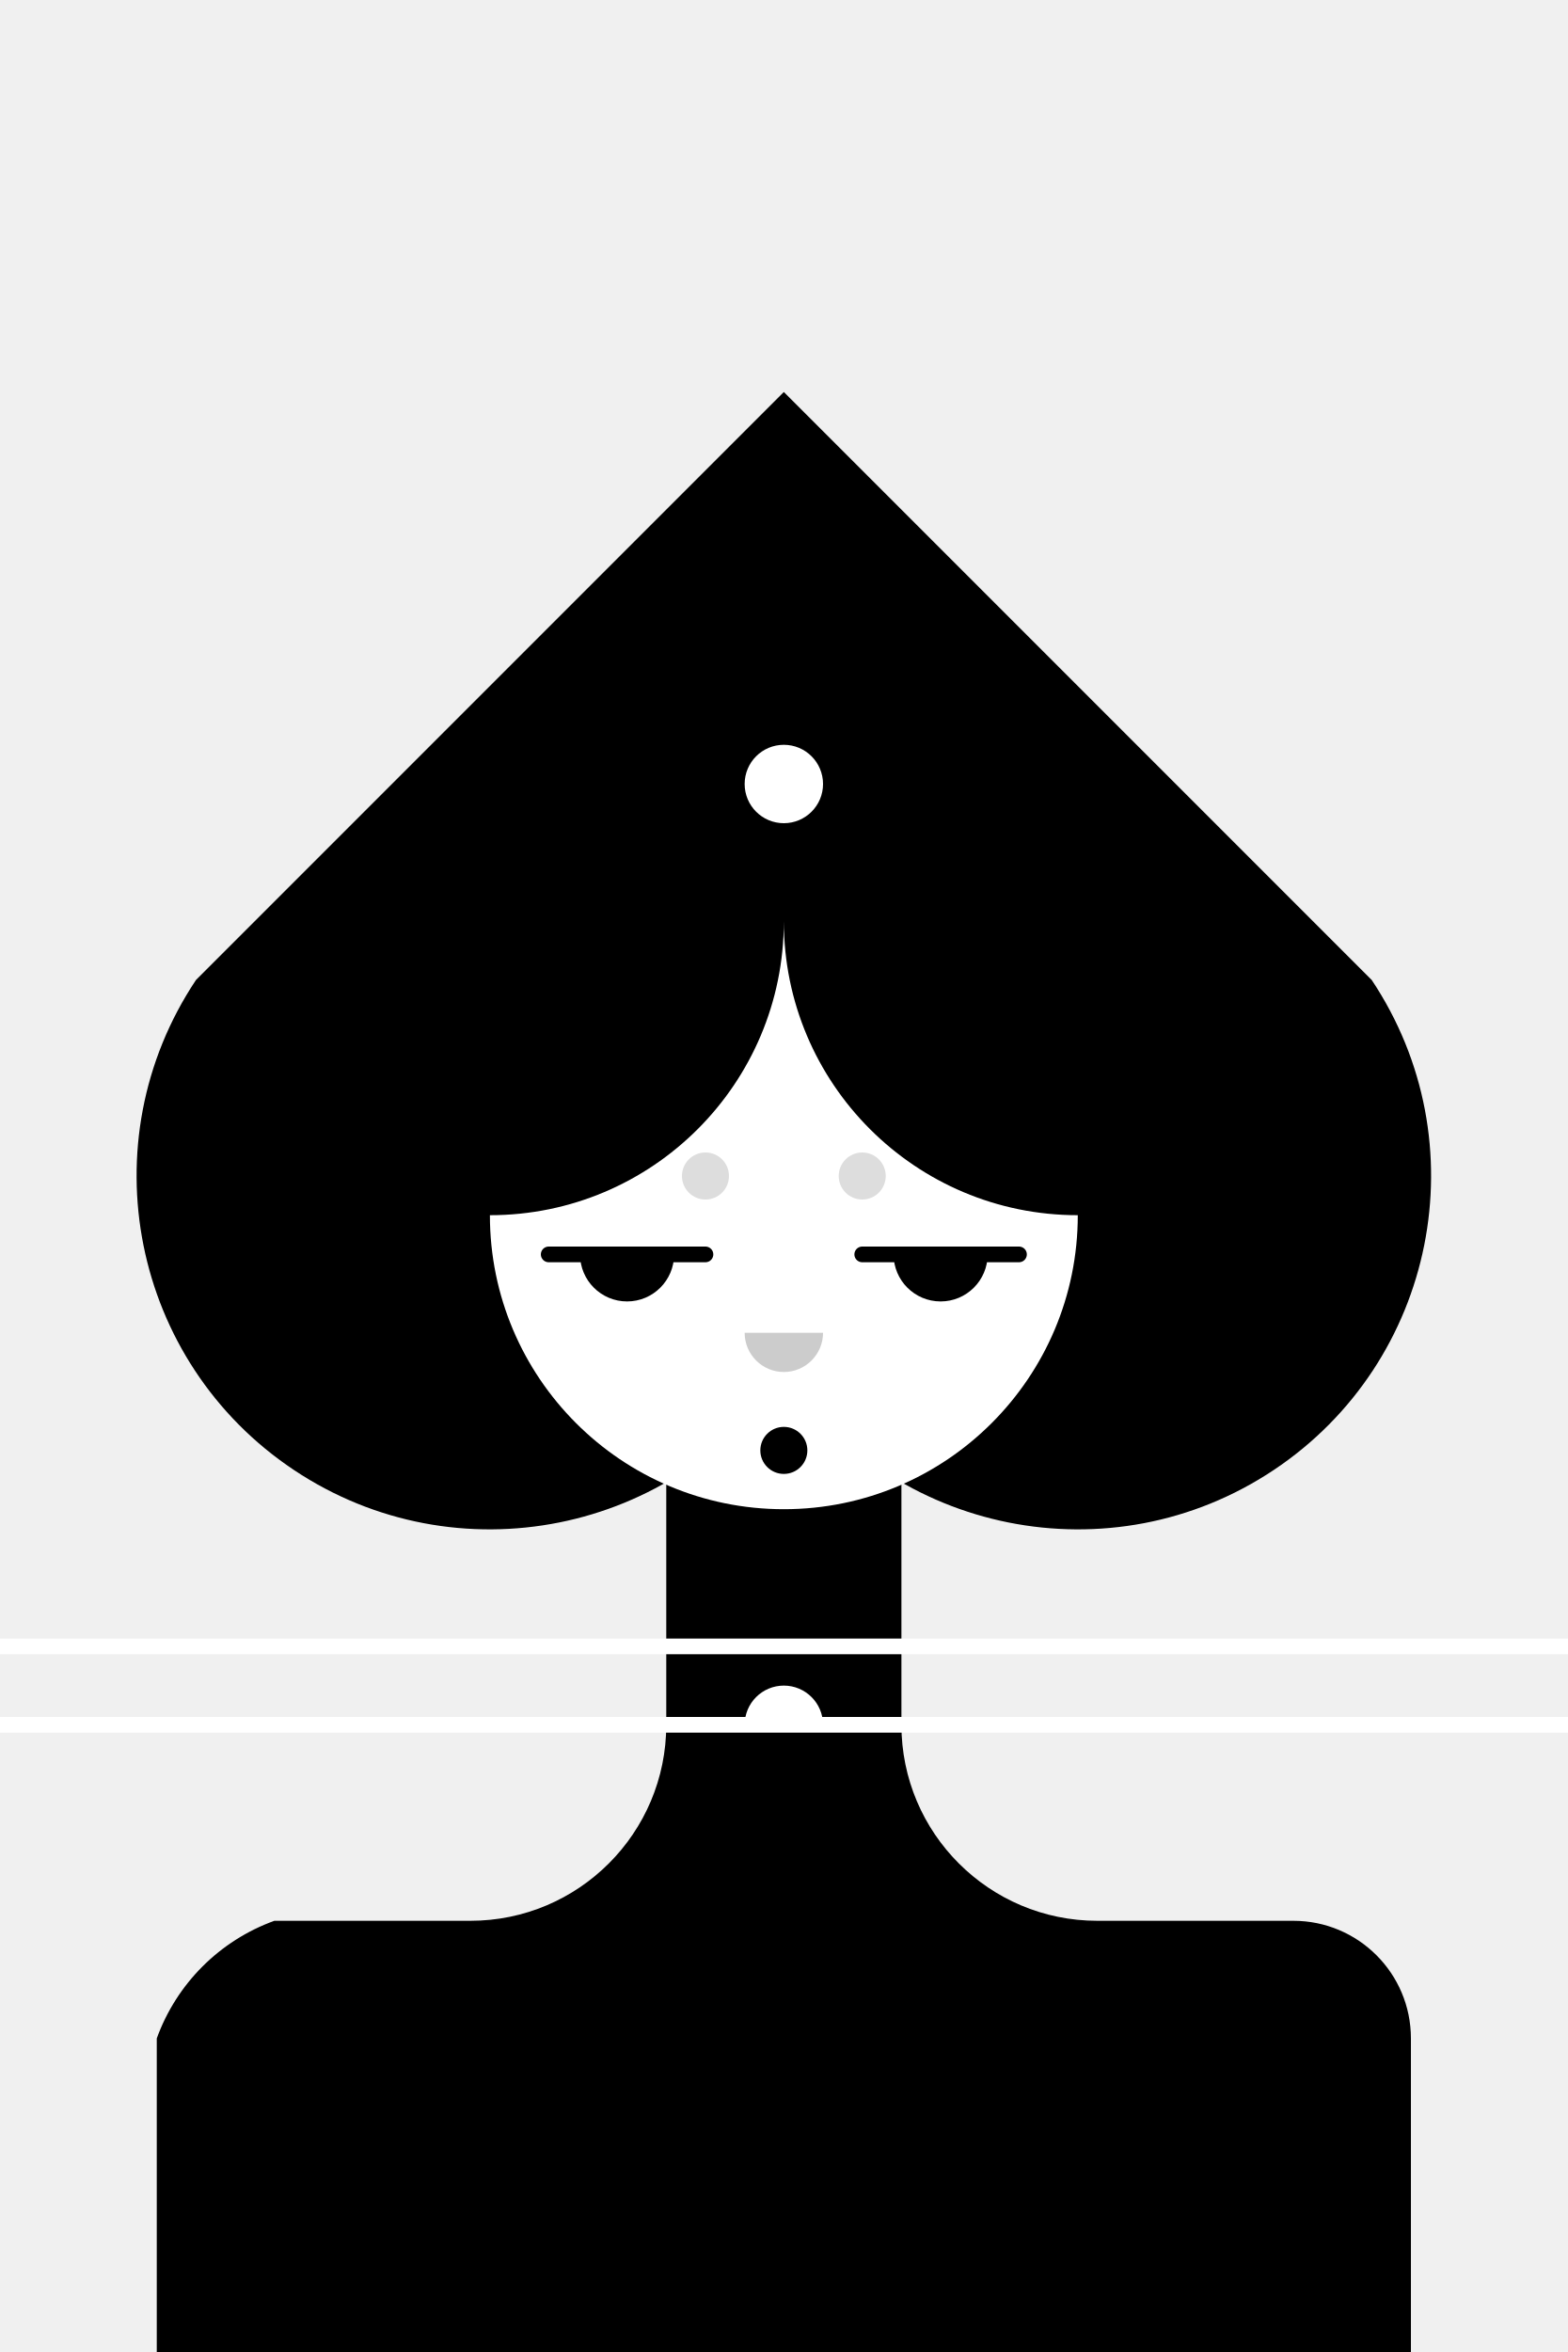
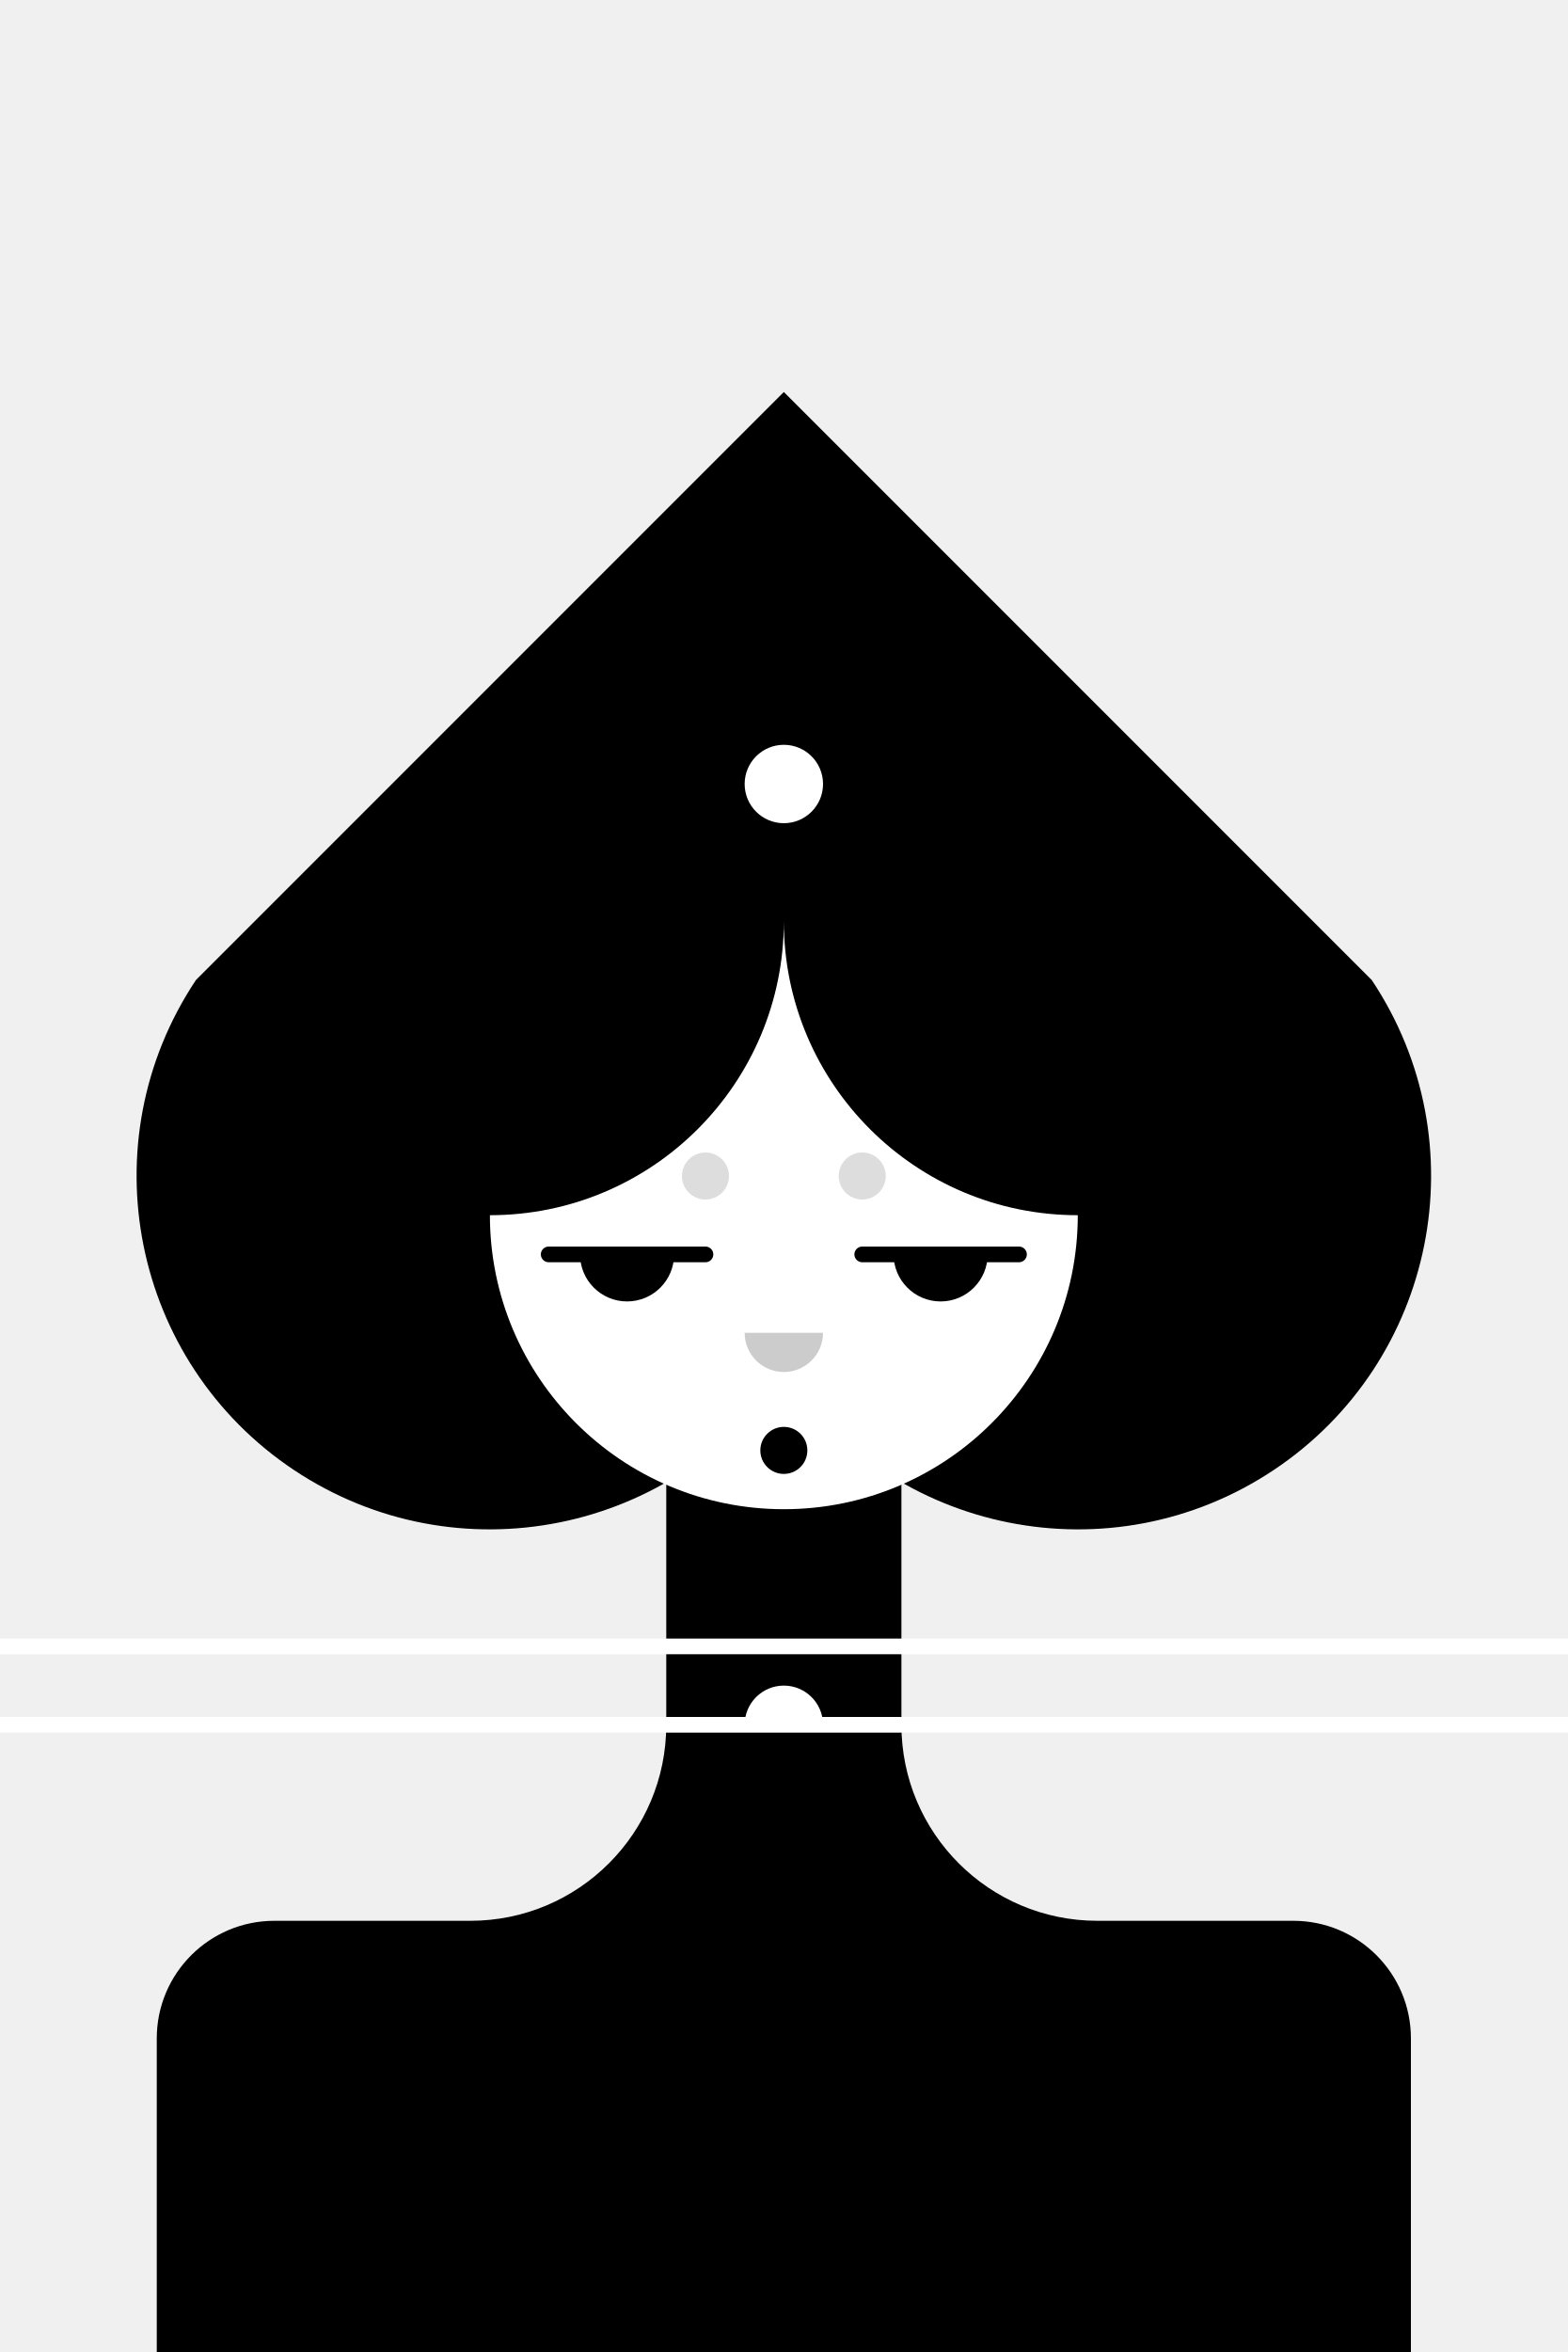
<svg xmlns="http://www.w3.org/2000/svg" version="1.1" baseProfile="full" width="200" height="300">
  <path d="M100,50 l-75,75 a15,15 0 1,0 75,50 a15,15 0 1,0 75,-50" fill="black" />
-   <path d="M20,310 l0,-50 a25,25 0 0,1 15,-15 l25,0 a25,25 0 0,0 25,-25 l0,-50 l30,0 l0,50 a25,25 0 0,0 25,25 l25,0 a15,15 0 0,1 15,15 l0,50" fill="black" />
+   <path d="M20,310 l0,-50 a15,15 0 0,1 15,-15 l25,0 a25,25 0 0,0 25,-25 l0,-50 l30,0 l0,50 a25,25 0 0,0 25,25 l25,0 a15,15 0 0,1 15,15 l0,50" fill="black" />
  <line x1="0" y1="210" x2="300" y2="210" stroke-width="2px" stroke="white" stroke-linecap="round" />
  <line x1="0" y1="220" x2="300" y2="220" stroke-width="2px" stroke="white" stroke-linecap="round" />
  <path d="M95,220 a5,5 0 0,1 10,0" stroke-width="0px" stroke="#ccc" stroke-linecap="round" fill="white" />
  <path d="M62.5,155 a15,15 0 1,0 75,0 a37.5,37.5 0 0,1 -37.5,-37.5 a37.5,37.5 0 0,1 -37.5,37.5" fill="white" />
  <line x1="70" y1="160" x2="90" y2="160" stroke-width="2px" stroke="black" stroke-linecap="round" />
  <line x1="110" y1="160" x2="130" y2="160" stroke-width="2px" stroke="black" stroke-linecap="round" />
  <path d="M75,160 a5,5 0 1,0 10,0" stroke-width="2px" stroke="black" stroke-linecap="butt" fill="black" />
  <path d="M115,160 a5,5 0 1,0 10,0" stroke-width="2px" stroke="black" stroke-linecap="butt" fill="black" />
  <circle cx="90" cy="150" r="3" fill="#ddd" />
  <circle cx="110" cy="150" r="3" fill="#ddd" />
  <path d="M95,170 a5,5 0 1,0 10,0" stroke-width="0px" stroke="#ccc" stroke-linecap="round" fill="#ccc" />
  <circle cx="100" cy="185" r="3" fill="black" stroke-width="0px" />
  <circle cx="100" cy="100" r="5" fill="white" />
</svg>
